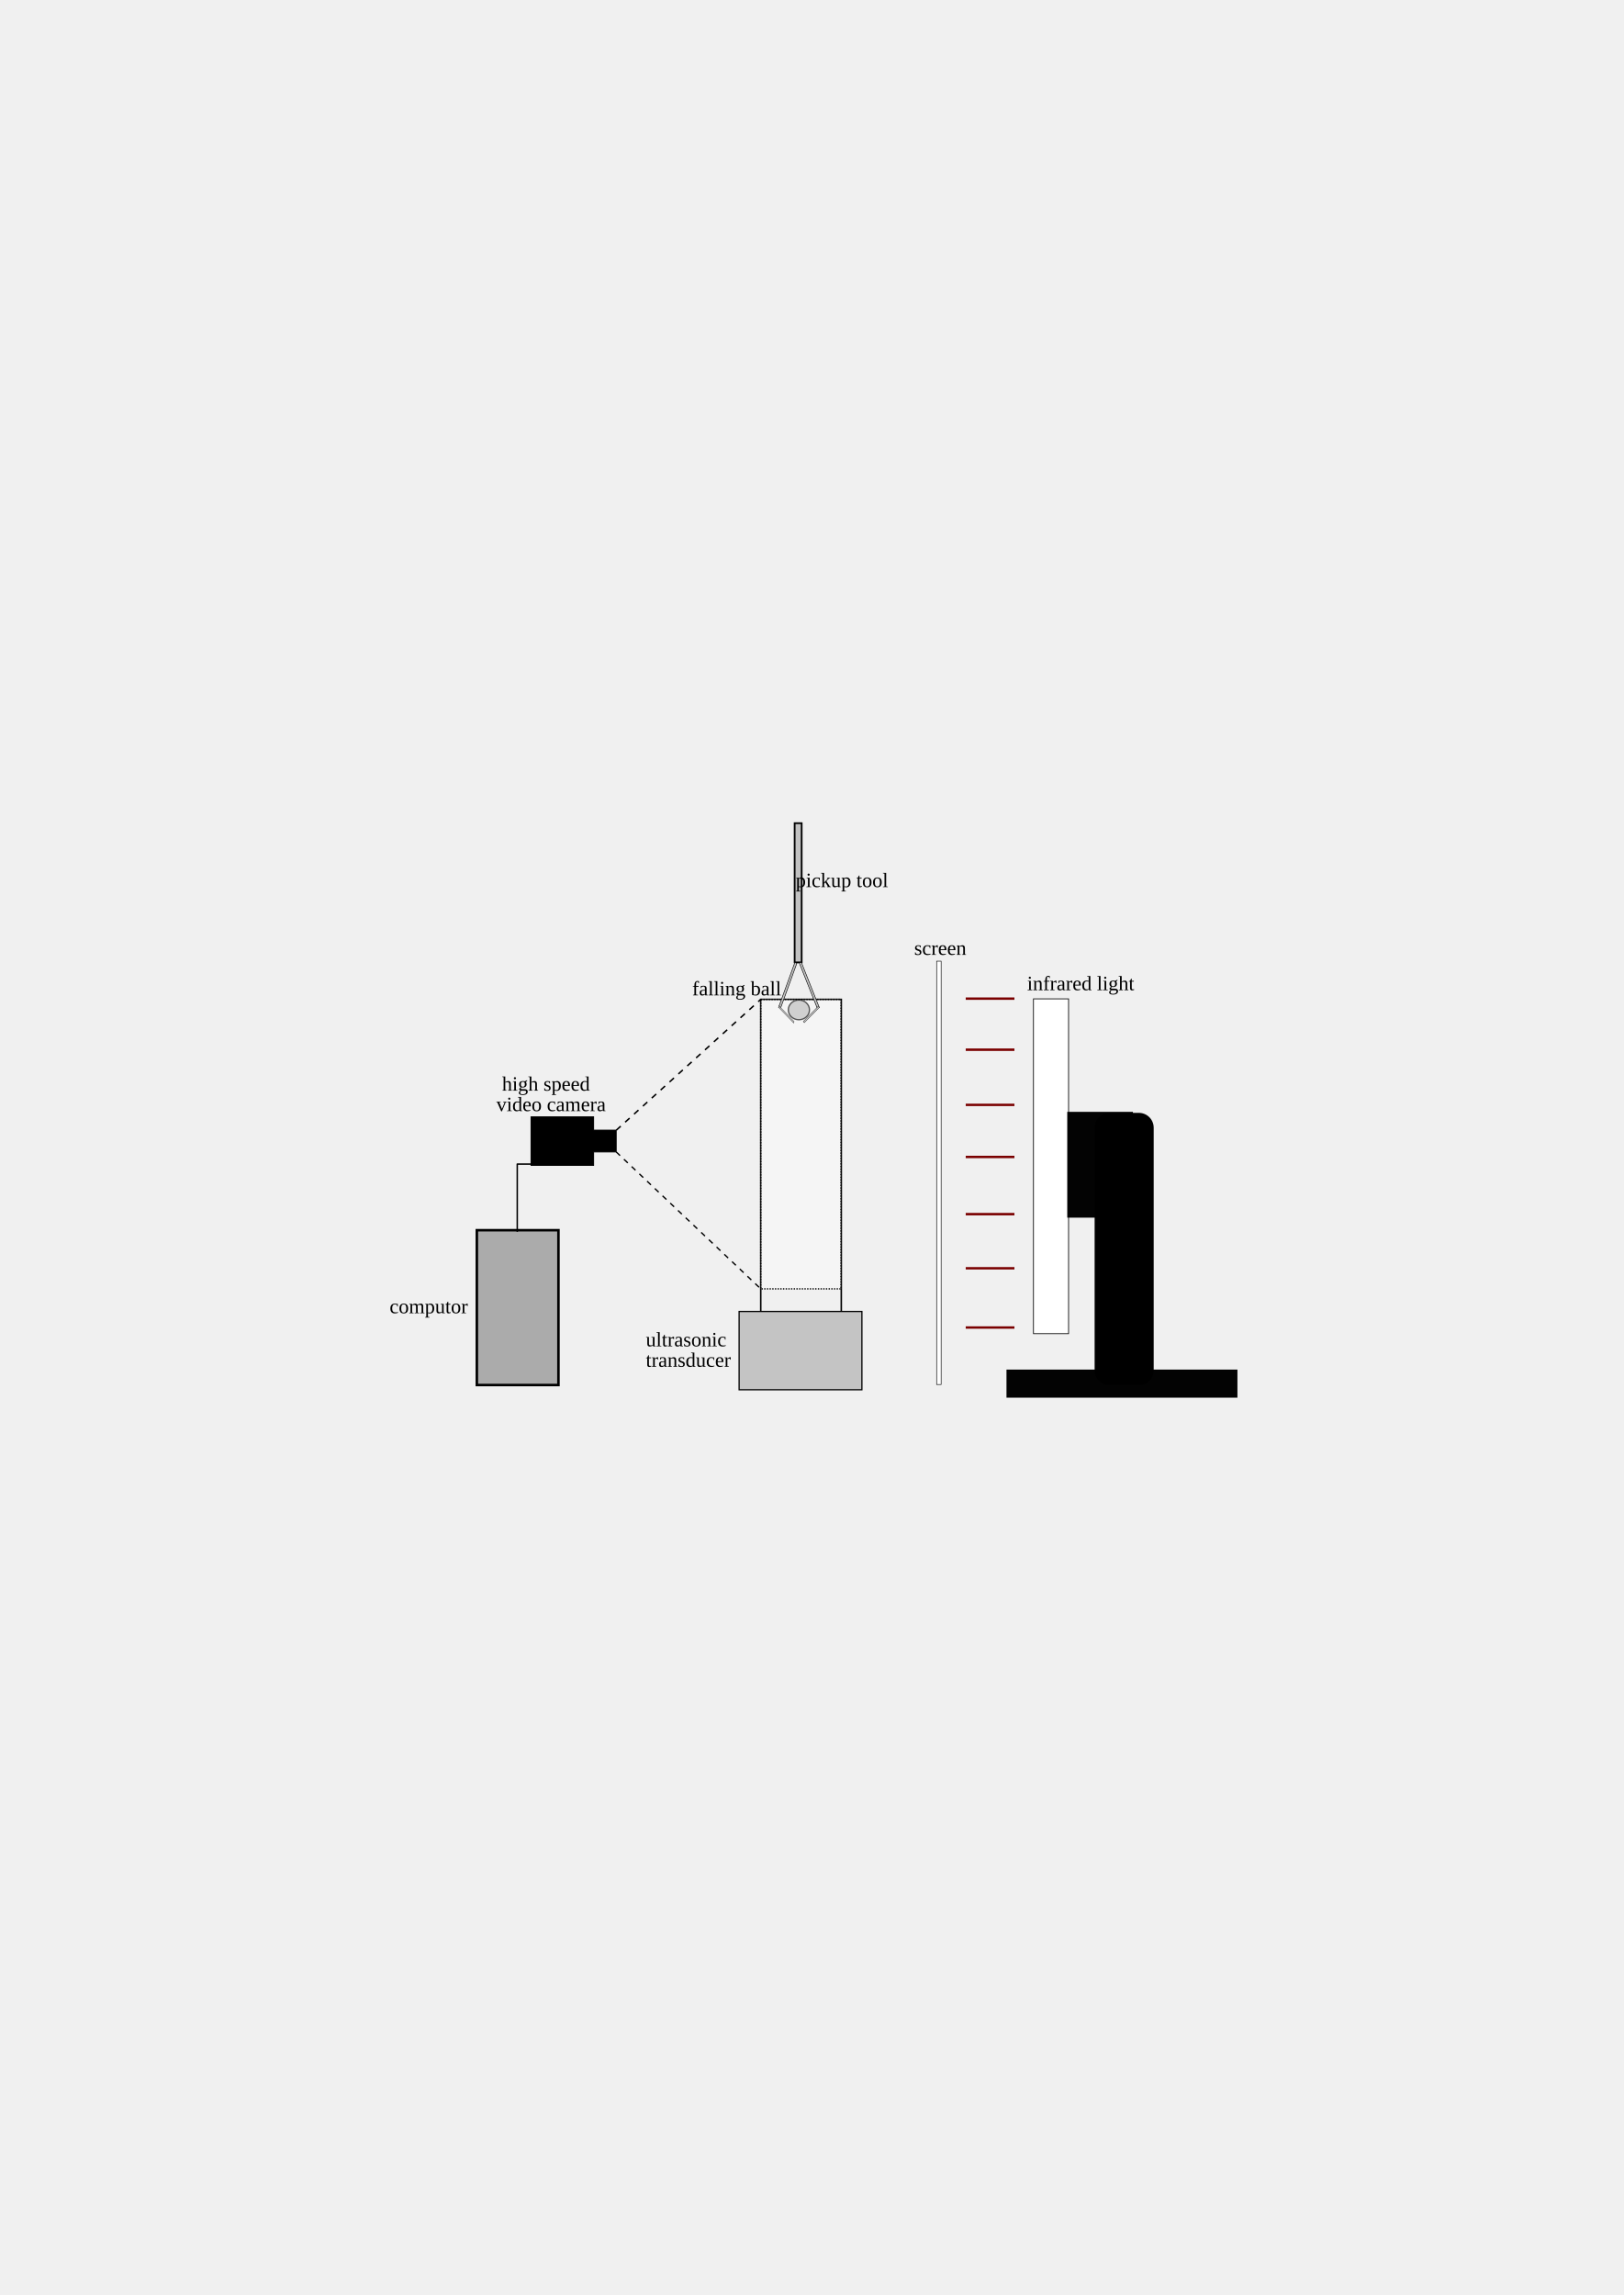
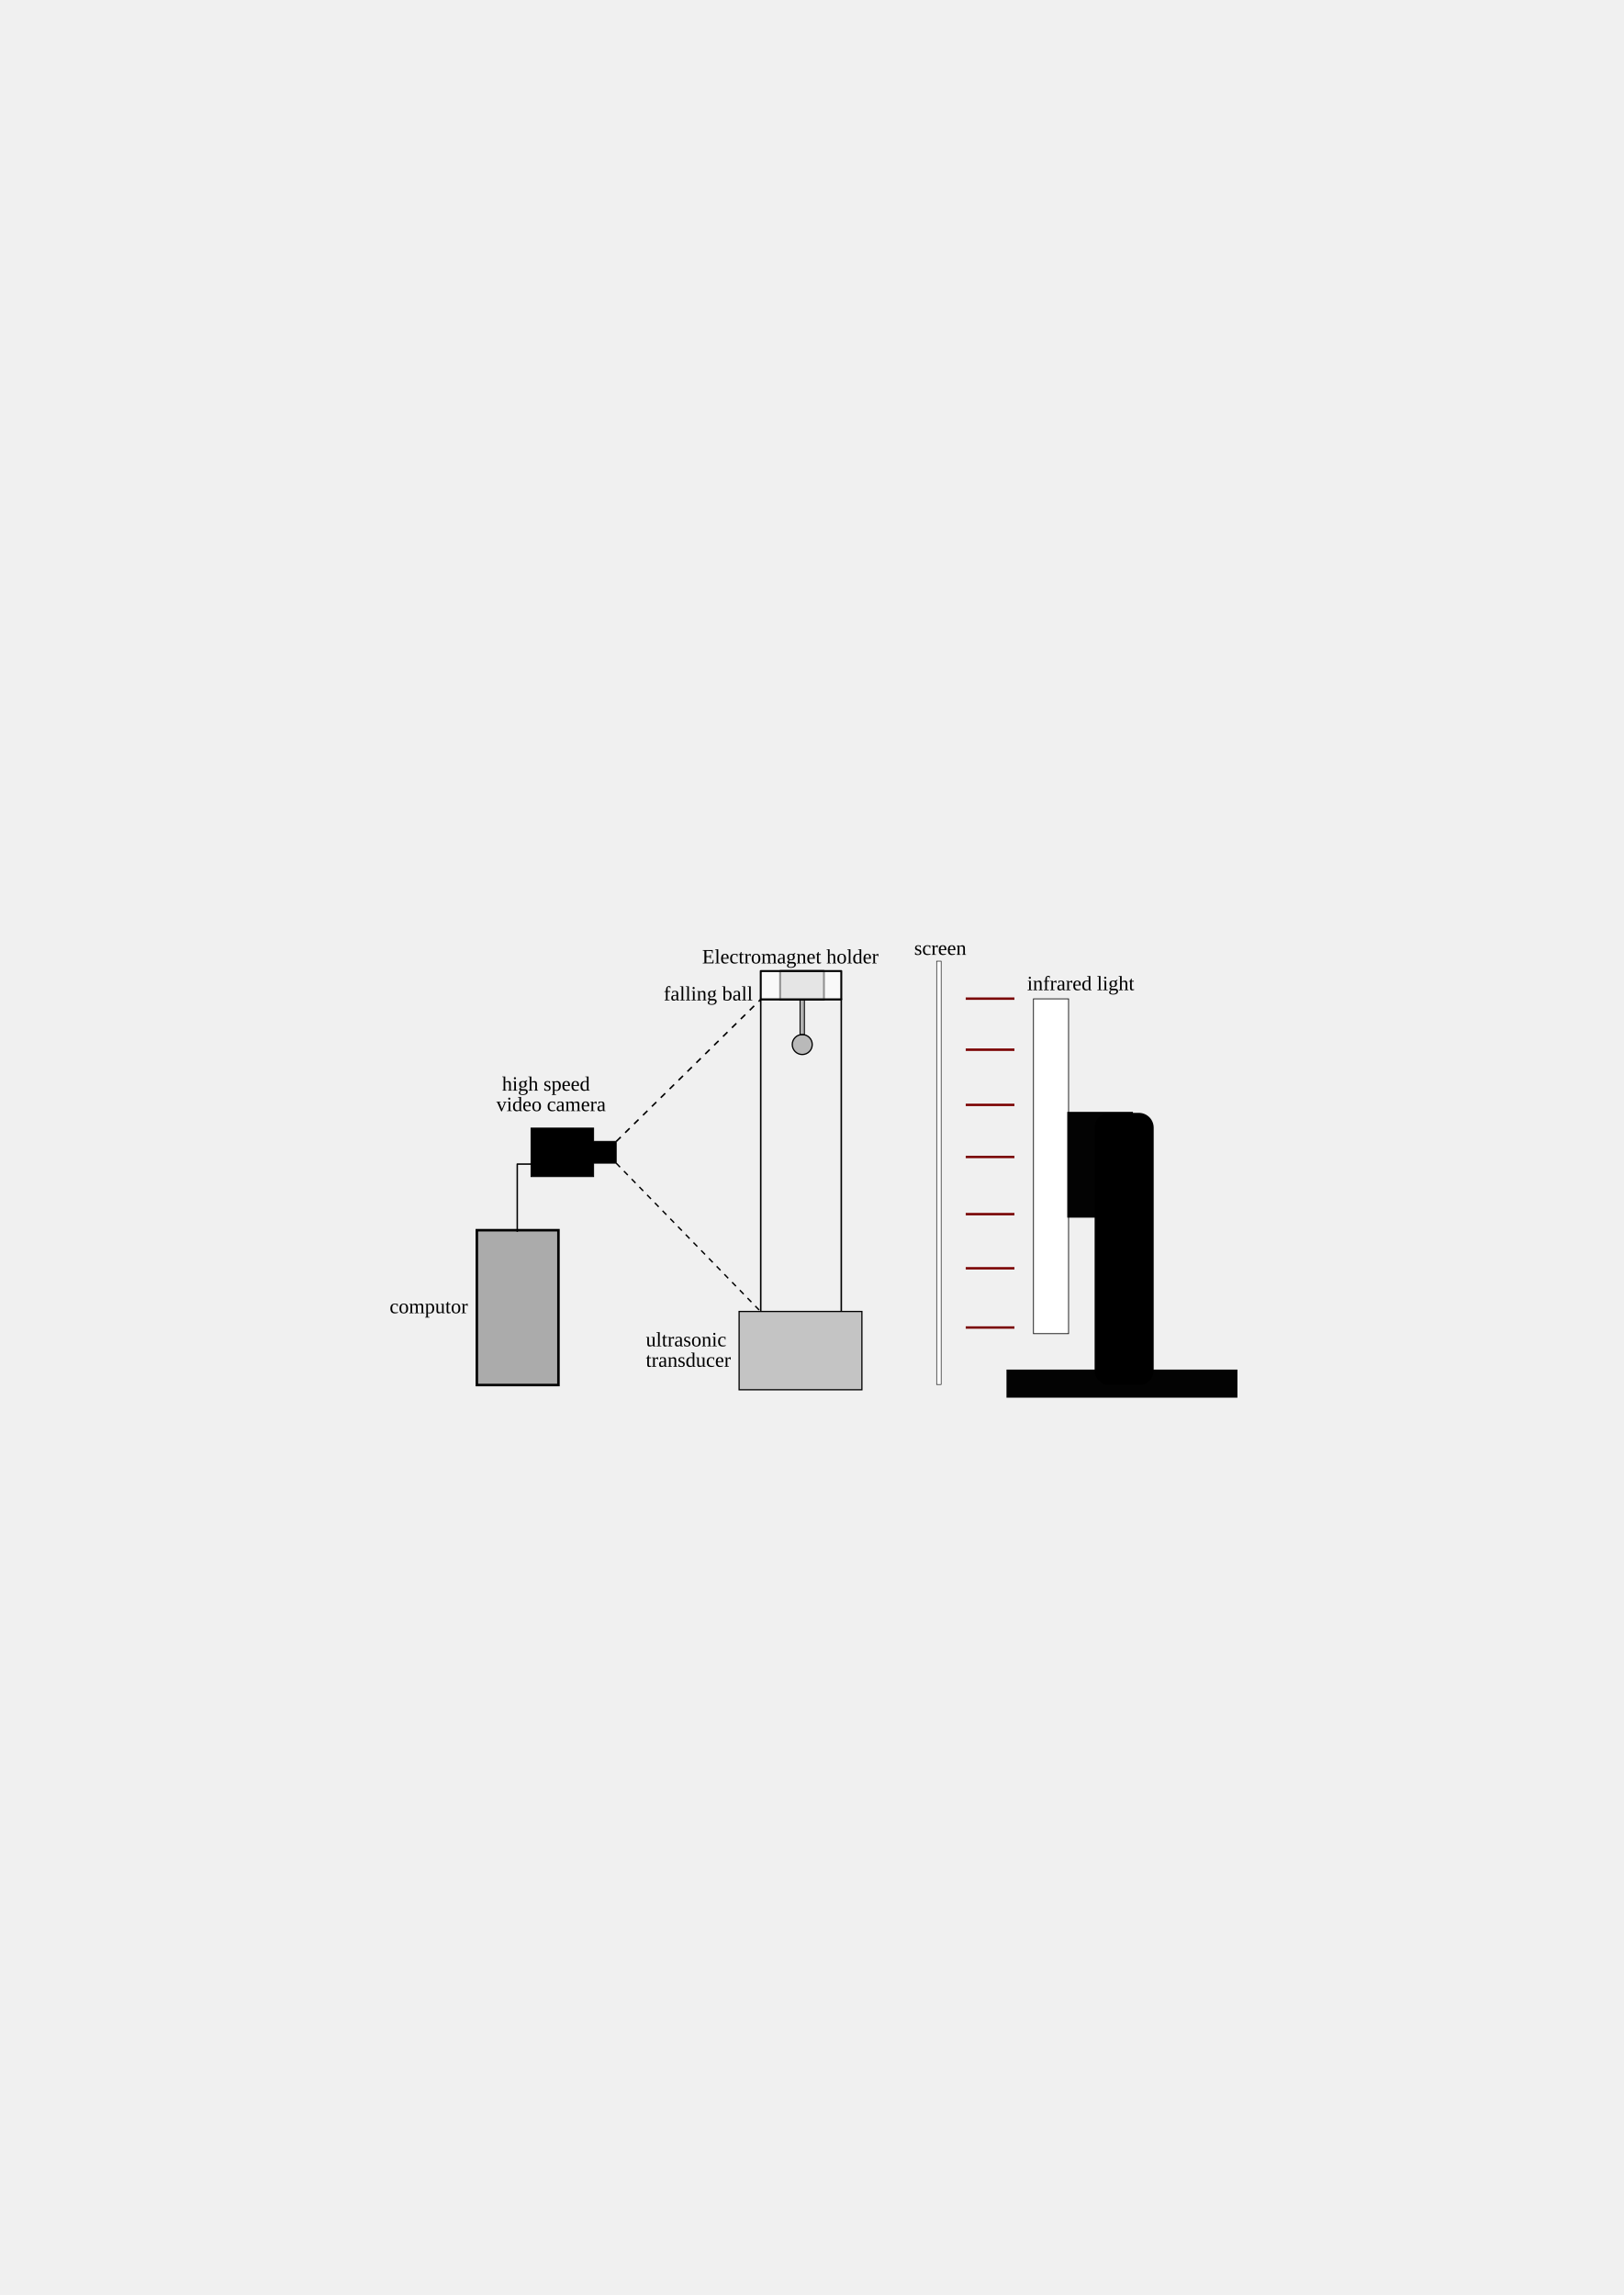
- <svg xmlns="http://www.w3.org/2000/svg" id="svg8" version="1.1" viewBox="0 0 841 1189" height="1189mm" width="841mm">
+ <svg xmlns="http://www.w3.org/2000/svg" width="841mm" height="1189mm" viewBox="0 0 841 1189" version="1.1" id="svg8">
  <defs id="defs2">
-     <marker style="overflow:visible" id="DotL" refX="0.0" refY="0.0" orient="auto">
-       <path transform="scale(0.8) translate(7.4, 1)" style="fill-rule:evenodd;stroke:#000000;stroke-width:1.0pt" d="M -2.5,-1.0 C -2.5,1.76 -4.74,4.0 -7.5,4.0 C -10.26,4.0 -12.5,1.76 -12.5,-1.0 C -12.5,-3.76 -10.26,-6.0 -7.5,-6.0 C -4.74,-6.0 -2.5,-3.76 -2.5,-1.0 z " id="path910" />
+     <marker orient="auto" refY="0.0" refX="0.0" id="DotL" style="overflow:visible">
+       <path id="path910" d="M -2.5,-1.0 C -2.5,1.76 -4.74,4.0 -7.5,4.0 C -10.26,4.0 -12.5,1.76 -12.5,-1.0 C -12.5,-3.76 -10.26,-6.0 -7.5,-6.0 C -4.74,-6.0 -2.5,-3.76 -2.5,-1.0 z " style="fill-rule:evenodd;stroke:#000000;stroke-width:1.0pt" transform="scale(0.8) translate(7.4, 1)" />
    </marker>
-     <marker style="overflow:visible" id="Arrow1Mend" refX="0" refY="0" orient="auto">
-       <path transform="matrix(-0.4,0,0,-0.4,-4,0)" style="fill:#000000;fill-opacity:1;fill-rule:evenodd;stroke:#000000;stroke-width:1pt;stroke-opacity:1" d="M 0,0 5,-5 -12.5,0 5,5 Z" id="path858" />
+     <marker orient="auto" refY="0" refX="0" id="Arrow1Mend" style="overflow:visible">
+       <path id="path858" d="M 0,0 5,-5 -12.5,0 5,5 Z" style="fill:#000000;fill-opacity:1;fill-rule:evenodd;stroke:#000000;stroke-width:1pt;stroke-opacity:1" transform="matrix(-0.4,0,0,-0.4,-4,0)" />
    </marker>
-     <marker style="overflow:visible" id="Arrow1Send" refX="0" refY="0" orient="auto">
-       <path transform="matrix(-0.2,0,0,-0.2,-1.2,0)" style="fill:#000000;fill-opacity:1;fill-rule:evenodd;stroke:#000000;stroke-width:1pt;stroke-opacity:1" d="M 0,0 5,-5 -12.5,0 5,5 Z" id="path864" />
+     <marker orient="auto" refY="0" refX="0" id="Arrow1Send" style="overflow:visible">
+       <path id="path864" d="M 0,0 5,-5 -12.5,0 5,5 Z" style="fill:#000000;fill-opacity:1;fill-rule:evenodd;stroke:#000000;stroke-width:1pt;stroke-opacity:1" transform="matrix(-0.2,0,0,-0.2,-1.2,0)" />
    </marker>
-     <marker style="overflow:visible" id="Arrow1Lend" refX="0" refY="0" orient="auto">
-       <path transform="matrix(-0.8,0,0,-0.8,-10,0)" style="fill:#000000;fill-opacity:1;fill-rule:evenodd;stroke:#000000;stroke-width:1pt;stroke-opacity:1" d="M 0,0 5,-5 -12.5,0 5,5 Z" id="path852" />
+     <marker orient="auto" refY="0" refX="0" id="Arrow1Lend" style="overflow:visible">
+       <path id="path852" d="M 0,0 5,-5 -12.5,0 5,5 Z" style="fill:#000000;fill-opacity:1;fill-rule:evenodd;stroke:#000000;stroke-width:1pt;stroke-opacity:1" transform="matrix(-0.8,0,0,-0.8,-10,0)" />
    </marker>
-     <marker orient="auto" refY="0" refX="0" id="Arrow1Mend-2" style="overflow:visible">
-       <path id="path858-0" d="M 0,0 5,-5 -12.5,0 5,5 Z" style="fill:#000000;fill-opacity:1;fill-rule:evenodd;stroke:#000000;stroke-width:1pt;stroke-opacity:1" transform="matrix(-0.4,0,0,-0.4,-4,0)" />
+     <marker style="overflow:visible" id="Arrow1Mend-2" refX="0" refY="0" orient="auto">
+       <path transform="matrix(-0.4,0,0,-0.4,-4,0)" style="fill:#000000;fill-opacity:1;fill-rule:evenodd;stroke:#000000;stroke-width:1pt;stroke-opacity:1" d="M 0,0 5,-5 -12.5,0 5,5 Z" id="path858-0" />
    </marker>
-     <marker style="overflow:visible" id="Arrow1Mend-2-4" refX="0" refY="0" orient="auto">
-       <path transform="matrix(-0.4,0,0,-0.4,-4,0)" style="fill:#000000;fill-opacity:1;fill-rule:evenodd;stroke:#000000;stroke-width:1pt;stroke-opacity:1" d="M 0,0 5,-5 -12.5,0 5,5 Z" id="path858-0-6" />
+     <marker orient="auto" refY="0" refX="0" id="Arrow1Mend-2-4" style="overflow:visible">
+       <path id="path858-0-6" d="M 0,0 5,-5 -12.5,0 5,5 Z" style="fill:#000000;fill-opacity:1;fill-rule:evenodd;stroke:#000000;stroke-width:1pt;stroke-opacity:1" transform="matrix(-0.4,0,0,-0.4,-4,0)" />
    </marker>
  </defs>
  <g id="layer1">
-     <rect y="517.771" x="394.112" height="161.774" width="41.731" id="rect835" style="fill:#ffffff;fill-opacity:0;stroke:#000000;stroke-width:0.796;stroke-opacity:1" />
-     <rect y="679.45" x="382.908" height="40.557" width="63.613" id="rect837" style="fill:#c4c4c4;fill-opacity:1;stroke:#000000;stroke-width:0.637;stroke-opacity:1" />
-     <rect y="426.475" x="411.679" height="72.13" width="3.631" id="rect841" style="fill:#c2c2c2;fill-opacity:1;stroke:#000000;stroke-width:0.896;stroke-miterlimit:4;stroke-dasharray:none;stroke-opacity:1" />
-     <rect y="497.97" x="485.235" height="219.314" width="2.336" id="rect843" style="fill:#ffffff;fill-opacity:1;stroke:#000000;stroke-width:0.3;stroke-miterlimit:4;stroke-dasharray:none;stroke-opacity:1" />
-     <rect y="517.491" x="535.407" height="173.458" width="18.177" id="rect845" style="fill:#ffffff;fill-opacity:1;stroke:#000000;stroke-width:0.403;stroke-miterlimit:4;stroke-dasharray:none;stroke-opacity:1" />
-     <path d="m 275.104,578.62 v 25.144 h 32.433 v -6.965 h 11.695 v -11.299 h -11.695 v -6.88 z" style="fill:#000000;fill-opacity:1;stroke:#000000;stroke-width:0.467;stroke-miterlimit:4;stroke-dasharray:none;stroke-opacity:1" id="rect1339" />
-     <text id="text1517" y="513.009" x="532.114" style="font-size:10.583px;line-height:1.25;font-family:'Times New Roman';-inkscape-font-specification:'Times New Roman, ';letter-spacing:0px;stroke-width:0.265" xml:space="preserve">
-       <tspan style="stroke-width:0.265" y="513.009" x="532.114" id="tspan1515">infrared light</tspan>
+     <rect style="fill:#ffffff;fill-opacity:0;stroke:#000000;stroke-width:0.796;stroke-opacity:1" id="rect835" width="41.731" height="161.774" x="394.112" y="517.771" />
+     <rect style="fill:#c4c4c4;fill-opacity:1;stroke:#000000;stroke-width:0.637;stroke-opacity:1" id="rect837" width="63.613" height="40.557" x="382.908" y="679.45" />
+     <rect style="fill:#ffffff;fill-opacity:1;stroke:#000000;stroke-width:0.3;stroke-miterlimit:4;stroke-dasharray:none;stroke-opacity:1" id="rect843" width="2.336" height="219.314" x="485.235" y="497.97" />
+     <rect style="fill:#ffffff;fill-opacity:1;stroke:#000000;stroke-width:0.403;stroke-miterlimit:4;stroke-dasharray:none;stroke-opacity:1" id="rect845" width="18.177" height="173.458" x="535.407" y="517.491" />
+     <path id="rect1339" style="fill:#000000;fill-opacity:1;stroke:#000000;stroke-width:0.467;stroke-miterlimit:4;stroke-dasharray:none;stroke-opacity:1" d="m 275.104,584.441 v 25.144 h 32.433 v -6.965 h 11.695 v -11.299 h -11.695 v -6.88 z" />
+     <text xml:space="preserve" style="font-size:10.583px;line-height:1.25;font-family:'Times New Roman';-inkscape-font-specification:'Times New Roman, ';letter-spacing:0px;stroke-width:0.265" x="532.114" y="513.009" id="text1517">
+       <tspan id="tspan1515" x="532.114" y="513.009" style="stroke-width:0.265">infrared light</tspan>
    </text>
-     <ellipse ry="5.103" rx="5.481" cy="523.197" cx="413.876" id="path1579" style="fill:#b9b9b9;fill-opacity:1;stroke:#000000;stroke-width:0.665;stroke-miterlimit:4;stroke-dasharray:none;stroke-opacity:1" />
-     <rect y="517.771" x="394.112" height="149.963" width="41.63" id="rect1583" style="fill:#ffffff;fill-opacity:0.325;stroke:#000000;stroke-width:0.695;stroke-miterlimit:4;stroke-dasharray:0.695, 0.695;stroke-dashoffset:0;stroke-opacity:1" />
-     <text xml:space="preserve" style="font-size:10.583px;line-height:1;font-family:'Times New Roman';-inkscape-font-specification:'Times New Roman, ';text-align:center;letter-spacing:0px;text-anchor:middle;stroke-width:0.265" x="442.795" y="459.584" id="text1517-0">
-       <tspan id="tspan1611" x="442.795" y="459.584" style="text-align:center;text-anchor:middle;stroke-width:0.265">pickup tool</tspan>
+     <circle r="5.175" style="fill:#b9b9b9;fill-opacity:1;stroke:#000000;stroke-width:0.651;stroke-miterlimit:4;stroke-dasharray:none;stroke-opacity:1" id="path1579" cx="415.618" cy="541.151" />
+     <text id="text1517-0" y="499.14" x="416.068" style="font-size:10.583px;line-height:1;font-family:'Times New Roman';-inkscape-font-specification:'Times New Roman, ';text-align:center;letter-spacing:0px;text-anchor:middle;stroke-width:0.265" xml:space="preserve">
+       <tspan style="text-align:center;text-anchor:middle;stroke-width:0.265" y="499.14" x="416.068" id="tspan1611">Electromagnet holder</tspan>
    </text>
-     <rect y="637.346" x="247.038" height="80.211" width="42.272" id="rect1603" style="fill:#535353;fill-opacity:0.44;stroke:#000000;stroke-width:1.312;stroke-miterlimit:4;stroke-dasharray:none;stroke-opacity:1" />
-     <text id="text1607" y="565.057" x="292.115" style="font-size:10.583px;line-height:1;font-family:'Times New Roman';-inkscape-font-specification:'Times New Roman, ';text-align:center;letter-spacing:0px;text-anchor:middle;stroke-width:0.265" xml:space="preserve">
-       <tspan style="text-align:center;text-anchor:middle;stroke-width:0.265" y="565.057" x="292.115" id="tspan1605">high speed</tspan>
-       <tspan id="tspan1609" style="text-align:center;text-anchor:middle;stroke-width:0.265" y="575.64" x="292.115">video camera</tspan>
+     <rect style="fill:#535353;fill-opacity:0.44;stroke:#000000;stroke-width:1.312;stroke-miterlimit:4;stroke-dasharray:none;stroke-opacity:1" id="rect1603" width="42.272" height="80.211" x="247.038" y="637.346" />
+     <text xml:space="preserve" style="font-size:10.583px;line-height:1;font-family:'Times New Roman';-inkscape-font-specification:'Times New Roman, ';text-align:center;letter-spacing:0px;text-anchor:middle;stroke-width:0.265" x="292.115" y="565.057" id="text1607">
+       <tspan id="tspan1605" x="292.115" y="565.057" style="text-align:center;text-anchor:middle;stroke-width:0.265">high speed</tspan>
+       <tspan x="292.115" y="575.64" style="text-align:center;text-anchor:middle;stroke-width:0.265" id="tspan1609">video camera</tspan>
    </text>
-     <path id="path1613" d="m 319.278,585.532 c 74.834,-67.761 74.834,-67.761 74.834,-67.761" style="fill:none;stroke:#000000;stroke-width:0.775;stroke-linecap:butt;stroke-linejoin:miter;stroke-miterlimit:4;stroke-dasharray:3.1, 3.1;stroke-dashoffset:0;stroke-opacity:1" />
-     <path id="path1615" d="m 319.233,596.798 c 74.88,70.936 74.88,70.936 74.88,70.936" style="fill:none;stroke:#000000;stroke-width:0.689;stroke-linecap:butt;stroke-linejoin:miter;stroke-miterlimit:4;stroke-dasharray:2.755, 2.755;stroke-dashoffset:0;stroke-opacity:1" />
-     <text id="text1707" y="515.669" x="358.591" style="font-size:10.583px;line-height:1.25;font-family:'Times New Roman';-inkscape-font-specification:'Times New Roman, ';letter-spacing:0px;stroke-width:0.265" xml:space="preserve">
-       <tspan style="stroke-width:0.265" y="515.669" x="358.591" id="tspan1705">falling ball</tspan>
+     <path style="fill:none;stroke:#000000;stroke-width:0.808;stroke-linecap:butt;stroke-linejoin:miter;stroke-miterlimit:4;stroke-dasharray:3.231, 3.231;stroke-dashoffset:0;stroke-opacity:1" d="m 319.278,591.353 c 74.834,-73.582 74.834,-73.582 74.834,-73.582" id="path1613" />
+     <path style="fill:none;stroke:#000000;stroke-width:0.717;stroke-linecap:butt;stroke-linejoin:miter;stroke-miterlimit:4;stroke-dasharray:2.869, 2.869;stroke-dashoffset:0;stroke-opacity:1" d="m 319.233,602.619 c 74.88,76.926 74.88,76.926 74.88,76.926" id="path1615" />
+     <text xml:space="preserve" style="font-size:10.583px;line-height:1.25;font-family:'Times New Roman';-inkscape-font-specification:'Times New Roman, ';letter-spacing:0px;stroke-width:0.265" x="343.849" y="518.315" id="text1707">
+       <tspan id="tspan1705" x="343.849" y="518.315" style="stroke-width:0.265">falling ball</tspan>
    </text>
-     <text id="text1711" y="697.517" x="334.585" style="font-size:10.583px;line-height:1;font-family:'Times New Roman';-inkscape-font-specification:'Times New Roman, ';letter-spacing:0px;stroke-width:0.265" xml:space="preserve">
-       <tspan style="stroke-width:0.265" y="697.517" x="334.585" id="tspan1709">ultrasonic</tspan>
-       <tspan id="tspan1713" style="stroke-width:0.265" y="708.101" x="334.585">transducer</tspan>
+     <text xml:space="preserve" style="font-size:10.583px;line-height:1;font-family:'Times New Roman';-inkscape-font-specification:'Times New Roman, ';letter-spacing:0px;stroke-width:0.265" x="334.585" y="697.517" id="text1711">
+       <tspan id="tspan1709" x="334.585" y="697.517" style="stroke-width:0.265">ultrasonic</tspan>
+       <tspan x="334.585" y="708.101" style="stroke-width:0.265" id="tspan1713">transducer</tspan>
    </text>
-     <text id="text1717" y="494.695" x="473.604" style="font-size:10.583px;line-height:1.25;font-family:'Times New Roman';-inkscape-font-specification:'Times New Roman, ';letter-spacing:0px;stroke-width:0.265" xml:space="preserve">
-       <tspan style="stroke-width:0.265" y="494.695" x="473.604" id="tspan1715">screen</tspan>
+     <text xml:space="preserve" style="font-size:10.583px;line-height:1.25;font-family:'Times New Roman';-inkscape-font-specification:'Times New Roman, ';letter-spacing:0px;stroke-width:0.265" x="473.604" y="494.695" id="text1717">
+       <tspan id="tspan1715" x="473.604" y="494.695" style="stroke-width:0.265">screen</tspan>
    </text>
-     <path id="path1719" d="m 525.538,599.395 c -25.23,0 -25.23,0 -25.23,0" style="fill:none;stroke:#7a0000;stroke-width:1.246;stroke-linecap:butt;stroke-linejoin:miter;stroke-miterlimit:4;stroke-dasharray:none;stroke-opacity:1" />
-     <path style="fill:none;stroke:#7a0000;stroke-width:1.246;stroke-linecap:butt;stroke-linejoin:miter;stroke-miterlimit:4;stroke-dasharray:none;stroke-opacity:1" d="m 525.538,572.407 c -25.23,0 -25.23,0 -25.23,0" id="path1756" />
-     <path id="path1758" d="m 525.538,543.832 c -25.23,0 -25.23,0 -25.23,0" style="fill:none;stroke:#7a0000;stroke-width:1.246;stroke-linecap:butt;stroke-linejoin:miter;stroke-miterlimit:4;stroke-dasharray:none;stroke-opacity:1" />
-     <path style="fill:none;stroke:#7a0000;stroke-width:1.246;stroke-linecap:butt;stroke-linejoin:miter;stroke-miterlimit:4;stroke-dasharray:none;stroke-opacity:1" d="m 525.538,629.028 c -25.23,0 -25.23,0 -25.23,0" id="path1762" />
-     <path id="path1764" d="m 525.538,657.074 c -25.23,0 -25.23,0 -25.23,0" style="fill:none;stroke:#7a0000;stroke-width:1.246;stroke-linecap:butt;stroke-linejoin:miter;stroke-miterlimit:4;stroke-dasharray:none;stroke-opacity:1" />
-     <path style="fill:none;stroke:#7a0000;stroke-width:1.246;stroke-linecap:butt;stroke-linejoin:miter;stroke-miterlimit:4;stroke-dasharray:none;stroke-opacity:1" d="m 525.538,687.766 c -25.23,0 -25.23,0 -25.23,0" id="path1766" />
-     <path style="fill:none;stroke:#7a0000;stroke-width:1.246;stroke-linecap:butt;stroke-linejoin:miter;stroke-miterlimit:4;stroke-dasharray:none;stroke-opacity:1" d="m 525.538,517.373 c -25.23,0 -25.23,0 -25.23,0" id="path1768" />
-     <rect y="576.036" x="552.904" height="54.807" width="34.018" id="rect1770" style="fill:#000000;fill-opacity:0.985;stroke:none;stroke-width:1;stroke-miterlimit:4;stroke-dasharray:none;stroke-dashoffset:0;stroke-opacity:1" />
-     <rect style="fill:#000000;fill-opacity:0.985;stroke:#000000;stroke-width:15.37;stroke-linejoin:round;stroke-miterlimit:4;stroke-dasharray:none;stroke-dashoffset:0;stroke-opacity:1;paint-order:markers fill stroke" id="rect1772" width="15.228" height="125.656" x="574.772" y="584.238" />
-     <rect y="709.56" x="521.426" height="14.548" width="119.638" id="rect1774" style="fill:#000000;fill-opacity:0.985;stroke:none;stroke-width:22.087;stroke-linejoin:miter;stroke-miterlimit:4;stroke-dasharray:none;stroke-dashoffset:0;stroke-opacity:1" />
-     <path id="path1816" d="m 275.489,603.085 h -7.516 v 35.108" style="fill:none;stroke:#000000;stroke-width:0.75;stroke-linecap:butt;stroke-linejoin:round;stroke-miterlimit:4;stroke-dasharray:none;stroke-opacity:1" />
-     <text id="text1820" y="680.357" x="201.839" style="font-size:10.583px;line-height:1.25;font-family:'Times New Roman';-inkscape-font-specification:'Times New Roman, ';letter-spacing:0px;stroke-width:0.265" xml:space="preserve">
-       <tspan style="stroke-width:0.265" y="680.357" x="201.839" id="tspan1818">computor</tspan>
+     <path style="fill:none;stroke:#7a0000;stroke-width:1.246;stroke-linecap:butt;stroke-linejoin:miter;stroke-miterlimit:4;stroke-dasharray:none;stroke-opacity:1" d="m 525.538,599.395 c -25.23,0 -25.23,0 -25.23,0" id="path1719" />
+     <path id="path1756" d="m 525.538,572.407 c -25.23,0 -25.23,0 -25.23,0" style="fill:none;stroke:#7a0000;stroke-width:1.246;stroke-linecap:butt;stroke-linejoin:miter;stroke-miterlimit:4;stroke-dasharray:none;stroke-opacity:1" />
+     <path style="fill:none;stroke:#7a0000;stroke-width:1.246;stroke-linecap:butt;stroke-linejoin:miter;stroke-miterlimit:4;stroke-dasharray:none;stroke-opacity:1" d="m 525.538,543.832 c -25.23,0 -25.23,0 -25.23,0" id="path1758" />
+     <path id="path1762" d="m 525.538,629.028 c -25.23,0 -25.23,0 -25.23,0" style="fill:none;stroke:#7a0000;stroke-width:1.246;stroke-linecap:butt;stroke-linejoin:miter;stroke-miterlimit:4;stroke-dasharray:none;stroke-opacity:1" />
+     <path style="fill:none;stroke:#7a0000;stroke-width:1.246;stroke-linecap:butt;stroke-linejoin:miter;stroke-miterlimit:4;stroke-dasharray:none;stroke-opacity:1" d="m 525.538,657.074 c -25.23,0 -25.23,0 -25.23,0" id="path1764" />
+     <path id="path1766" d="m 525.538,687.766 c -25.23,0 -25.23,0 -25.23,0" style="fill:none;stroke:#7a0000;stroke-width:1.246;stroke-linecap:butt;stroke-linejoin:miter;stroke-miterlimit:4;stroke-dasharray:none;stroke-opacity:1" />
+     <path id="path1768" d="m 525.538,517.373 c -25.23,0 -25.23,0 -25.23,0" style="fill:none;stroke:#7a0000;stroke-width:1.246;stroke-linecap:butt;stroke-linejoin:miter;stroke-miterlimit:4;stroke-dasharray:none;stroke-opacity:1" />
+     <rect style="fill:#000000;fill-opacity:0.985;stroke:none;stroke-width:1;stroke-miterlimit:4;stroke-dasharray:none;stroke-dashoffset:0;stroke-opacity:1" id="rect1770" width="34.018" height="54.807" x="552.904" y="576.036" />
+     <rect y="584.238" x="574.772" height="125.656" width="15.228" id="rect1772" style="fill:#000000;fill-opacity:0.985;stroke:#000000;stroke-width:15.37;stroke-linejoin:round;stroke-miterlimit:4;stroke-dasharray:none;stroke-dashoffset:0;stroke-opacity:1;paint-order:markers fill stroke" />
+     <rect style="fill:#000000;fill-opacity:0.985;stroke:none;stroke-width:22.087;stroke-linejoin:miter;stroke-miterlimit:4;stroke-dasharray:none;stroke-dashoffset:0;stroke-opacity:1" id="rect1774" width="119.638" height="14.548" x="521.426" y="709.56" />
+     <path style="fill:none;stroke:#000000;stroke-width:0.75;stroke-linecap:butt;stroke-linejoin:round;stroke-miterlimit:4;stroke-dasharray:none;stroke-opacity:1" d="m 275.489,603.085 h -7.516 v 35.108" id="path1816" />
+     <text xml:space="preserve" style="font-size:10.583px;line-height:1.25;font-family:'Times New Roman';-inkscape-font-specification:'Times New Roman, ';letter-spacing:0px;stroke-width:0.265" x="201.839" y="680.357" id="text1820">
+       <tspan id="tspan1818" x="201.839" y="680.357" style="stroke-width:0.265">computor</tspan>
    </text>
-     <rect transform="matrix(0.9001697,0.4355394,-0.3411635,0.940004,0,0)" style="fill:#c2c2c2;fill-opacity:1;stroke:#000000;stroke-width:0.293;stroke-miterlimit:4;stroke-dasharray:none;stroke-opacity:1" id="rect841-4" width="1.127" height="24.757" x="560.138" y="270.896" />
-     <rect y="-620.617" x="84.288" height="11.332" width="0.836" id="rect841-4-2" style="fill:#c2c2c2;fill-opacity:1;stroke:#000000;stroke-width:0.171;stroke-miterlimit:4;stroke-dasharray:none;stroke-opacity:1" transform="matrix(-0.2255966,0.9742208,-0.6935286,-0.7204291,0,0)" />
-     <rect y="587.367" x="202.886" height="25.136" width="1.126" id="rect841-4-6" style="fill:#c2c2c2;fill-opacity:1;stroke:#000000;stroke-width:0.295;stroke-miterlimit:4;stroke-dasharray:none;stroke-opacity:1" transform="matrix(0.9727308,-0.2319371,0.3689695,0.9294415,0,0)" />
-     <rect transform="matrix(0.6403333,0.7680972,-0.7019139,0.7122618,0,0)" style="fill:#c2c2c2;fill-opacity:1;stroke:#000000;stroke-width:0.168;stroke-miterlimit:4;stroke-dasharray:none;stroke-opacity:1" id="rect841-4-2-3" width="0.83" height="11.071" x="671.071" y="8.259" />
+     <rect y="517.904" x="414.47" height="18.143" width="2.268" id="rect922" style="fill:#000000;fill-opacity:0.261;stroke:#000000;stroke-width:0.5;stroke-linecap:round;stroke-linejoin:round;paint-order:markers fill stroke;stroke-miterlimit:4;stroke-dasharray:none" />
+     <rect y="503.086" x="404.17" height="14.741" width="22.679" id="rect924" style="fill:#c2c2c2;fill-opacity:1;stroke:#000000;stroke-width:1;stroke-linecap:round;stroke-linejoin:round;paint-order:markers fill stroke;stroke-opacity:1" />
+     <rect y="503.086" x="394.112" height="14.685" width="41.731" id="rect920" style="fill:#ffffff;fill-opacity:0.571;stroke:#000000;stroke-width:0.997;stroke-linecap:round;stroke-linejoin:round;paint-order:markers fill stroke" />
  </g>
</svg>
